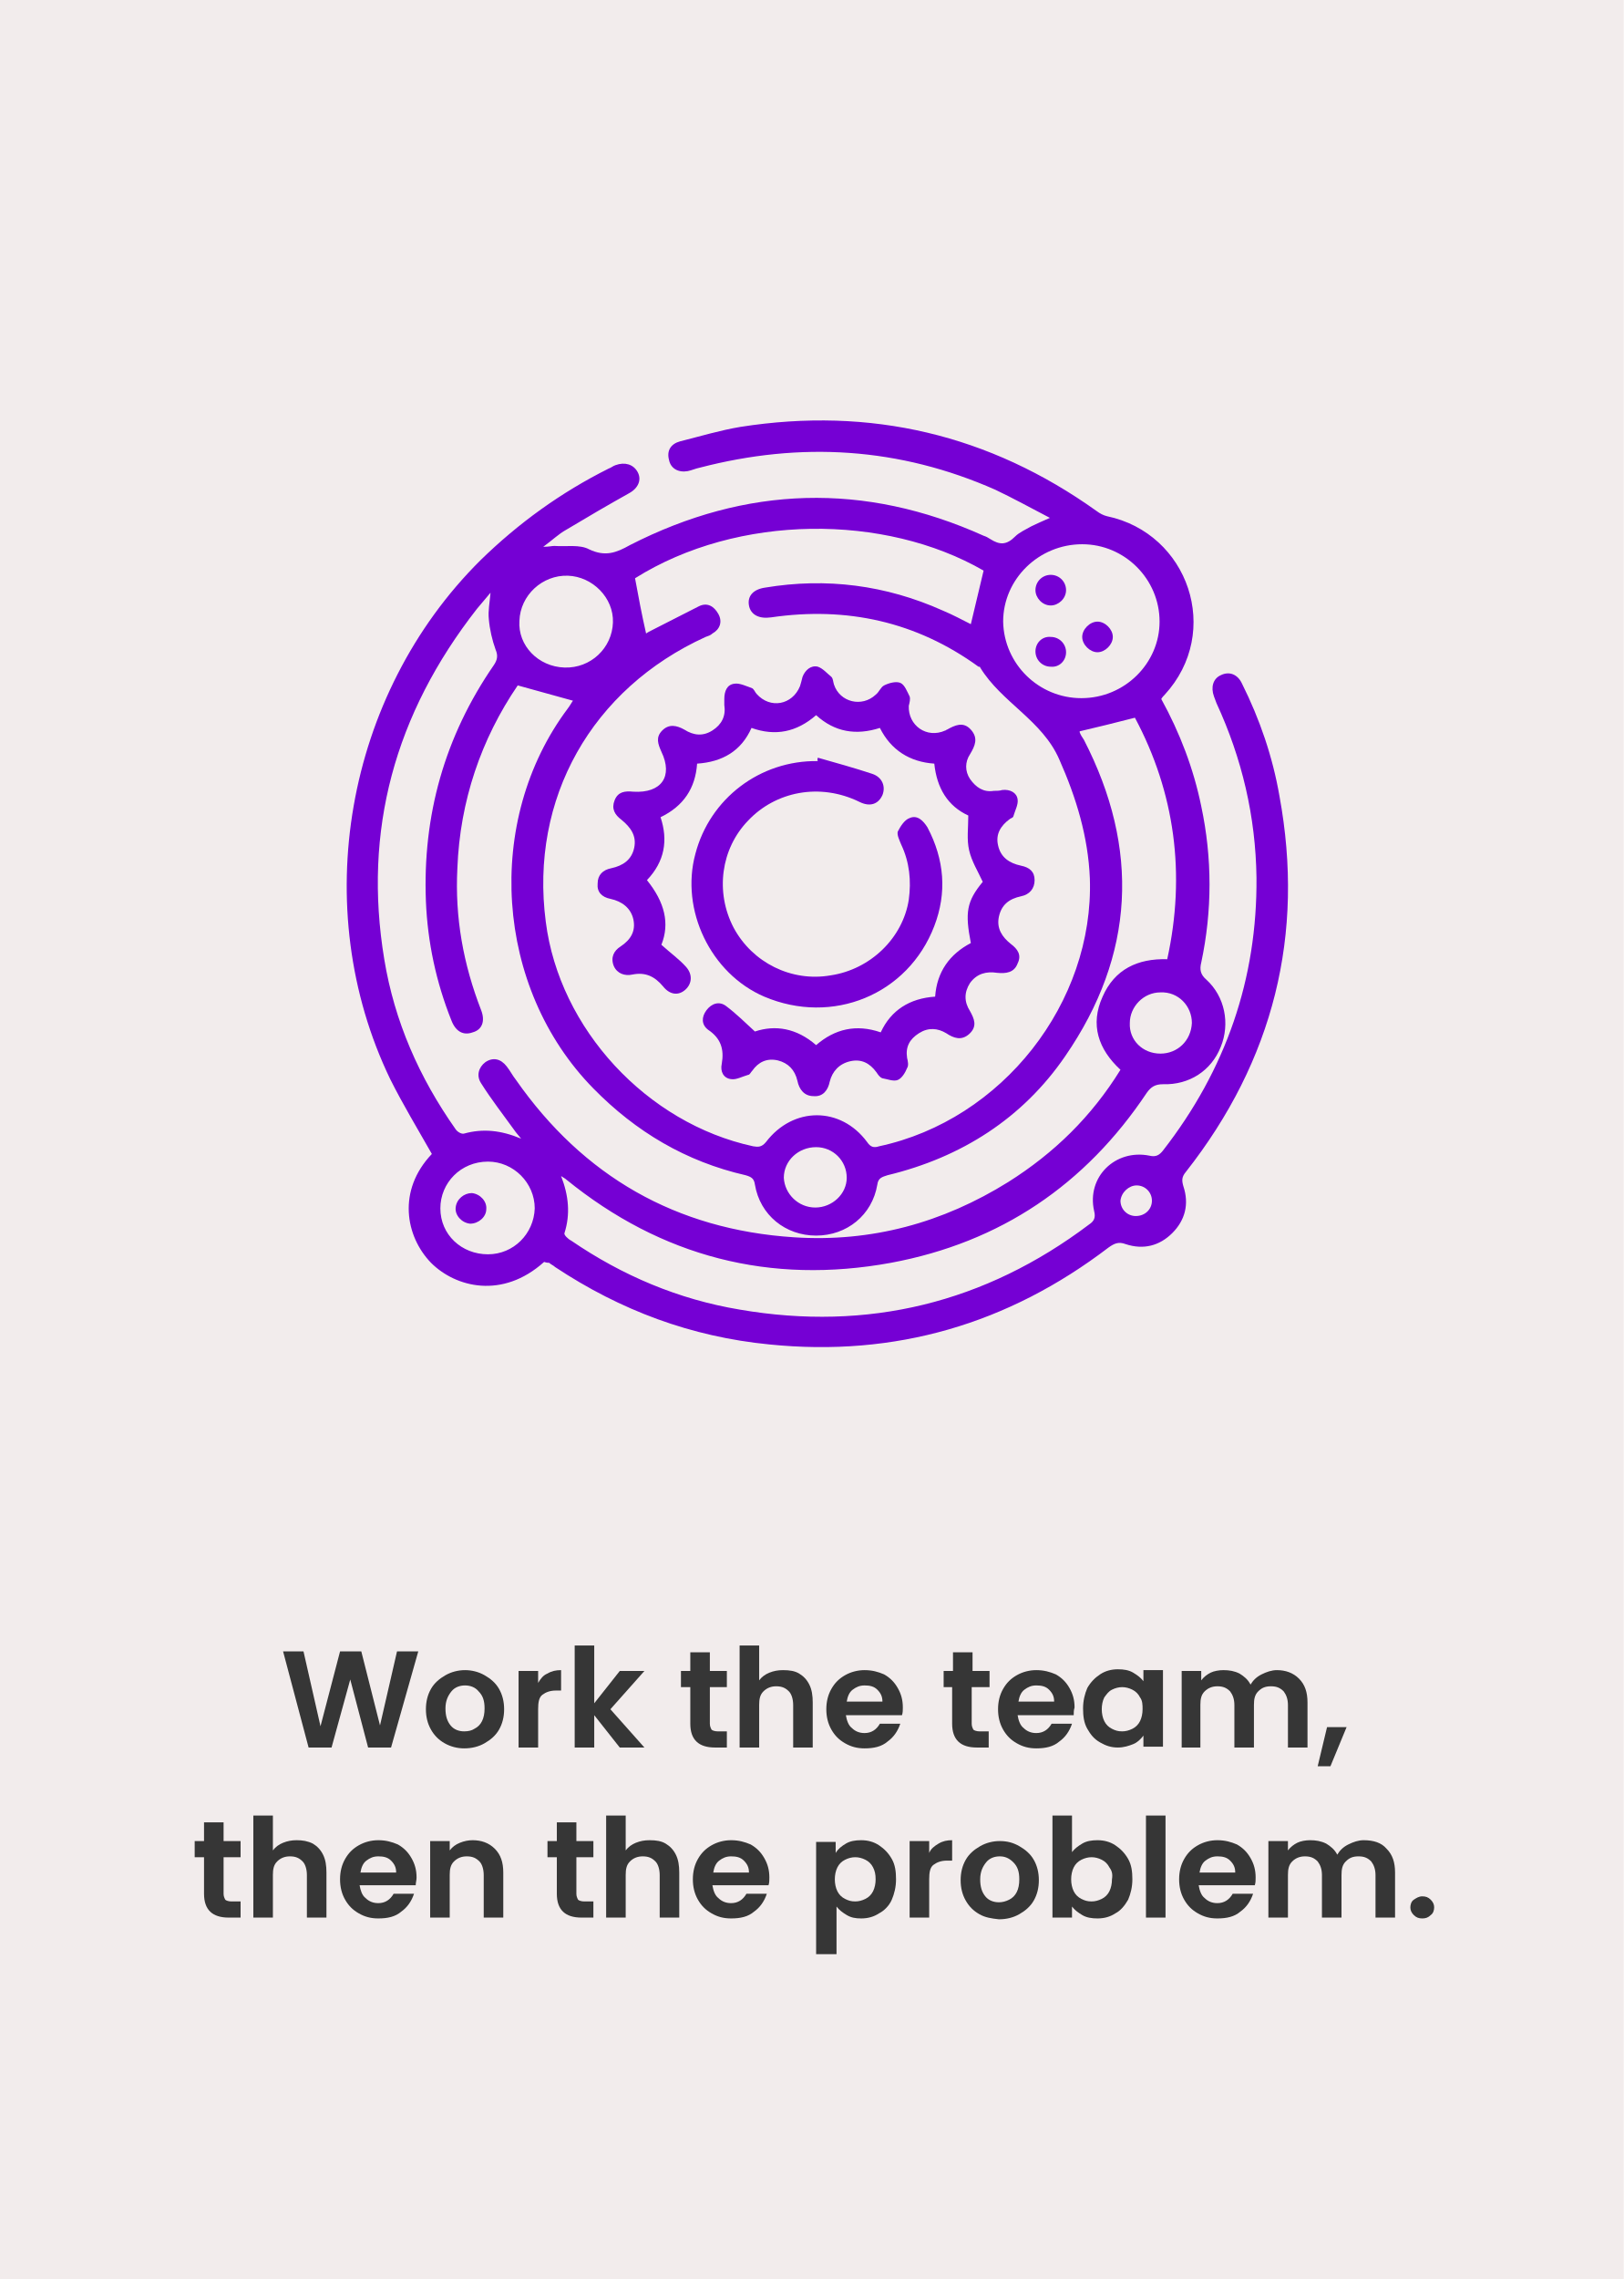
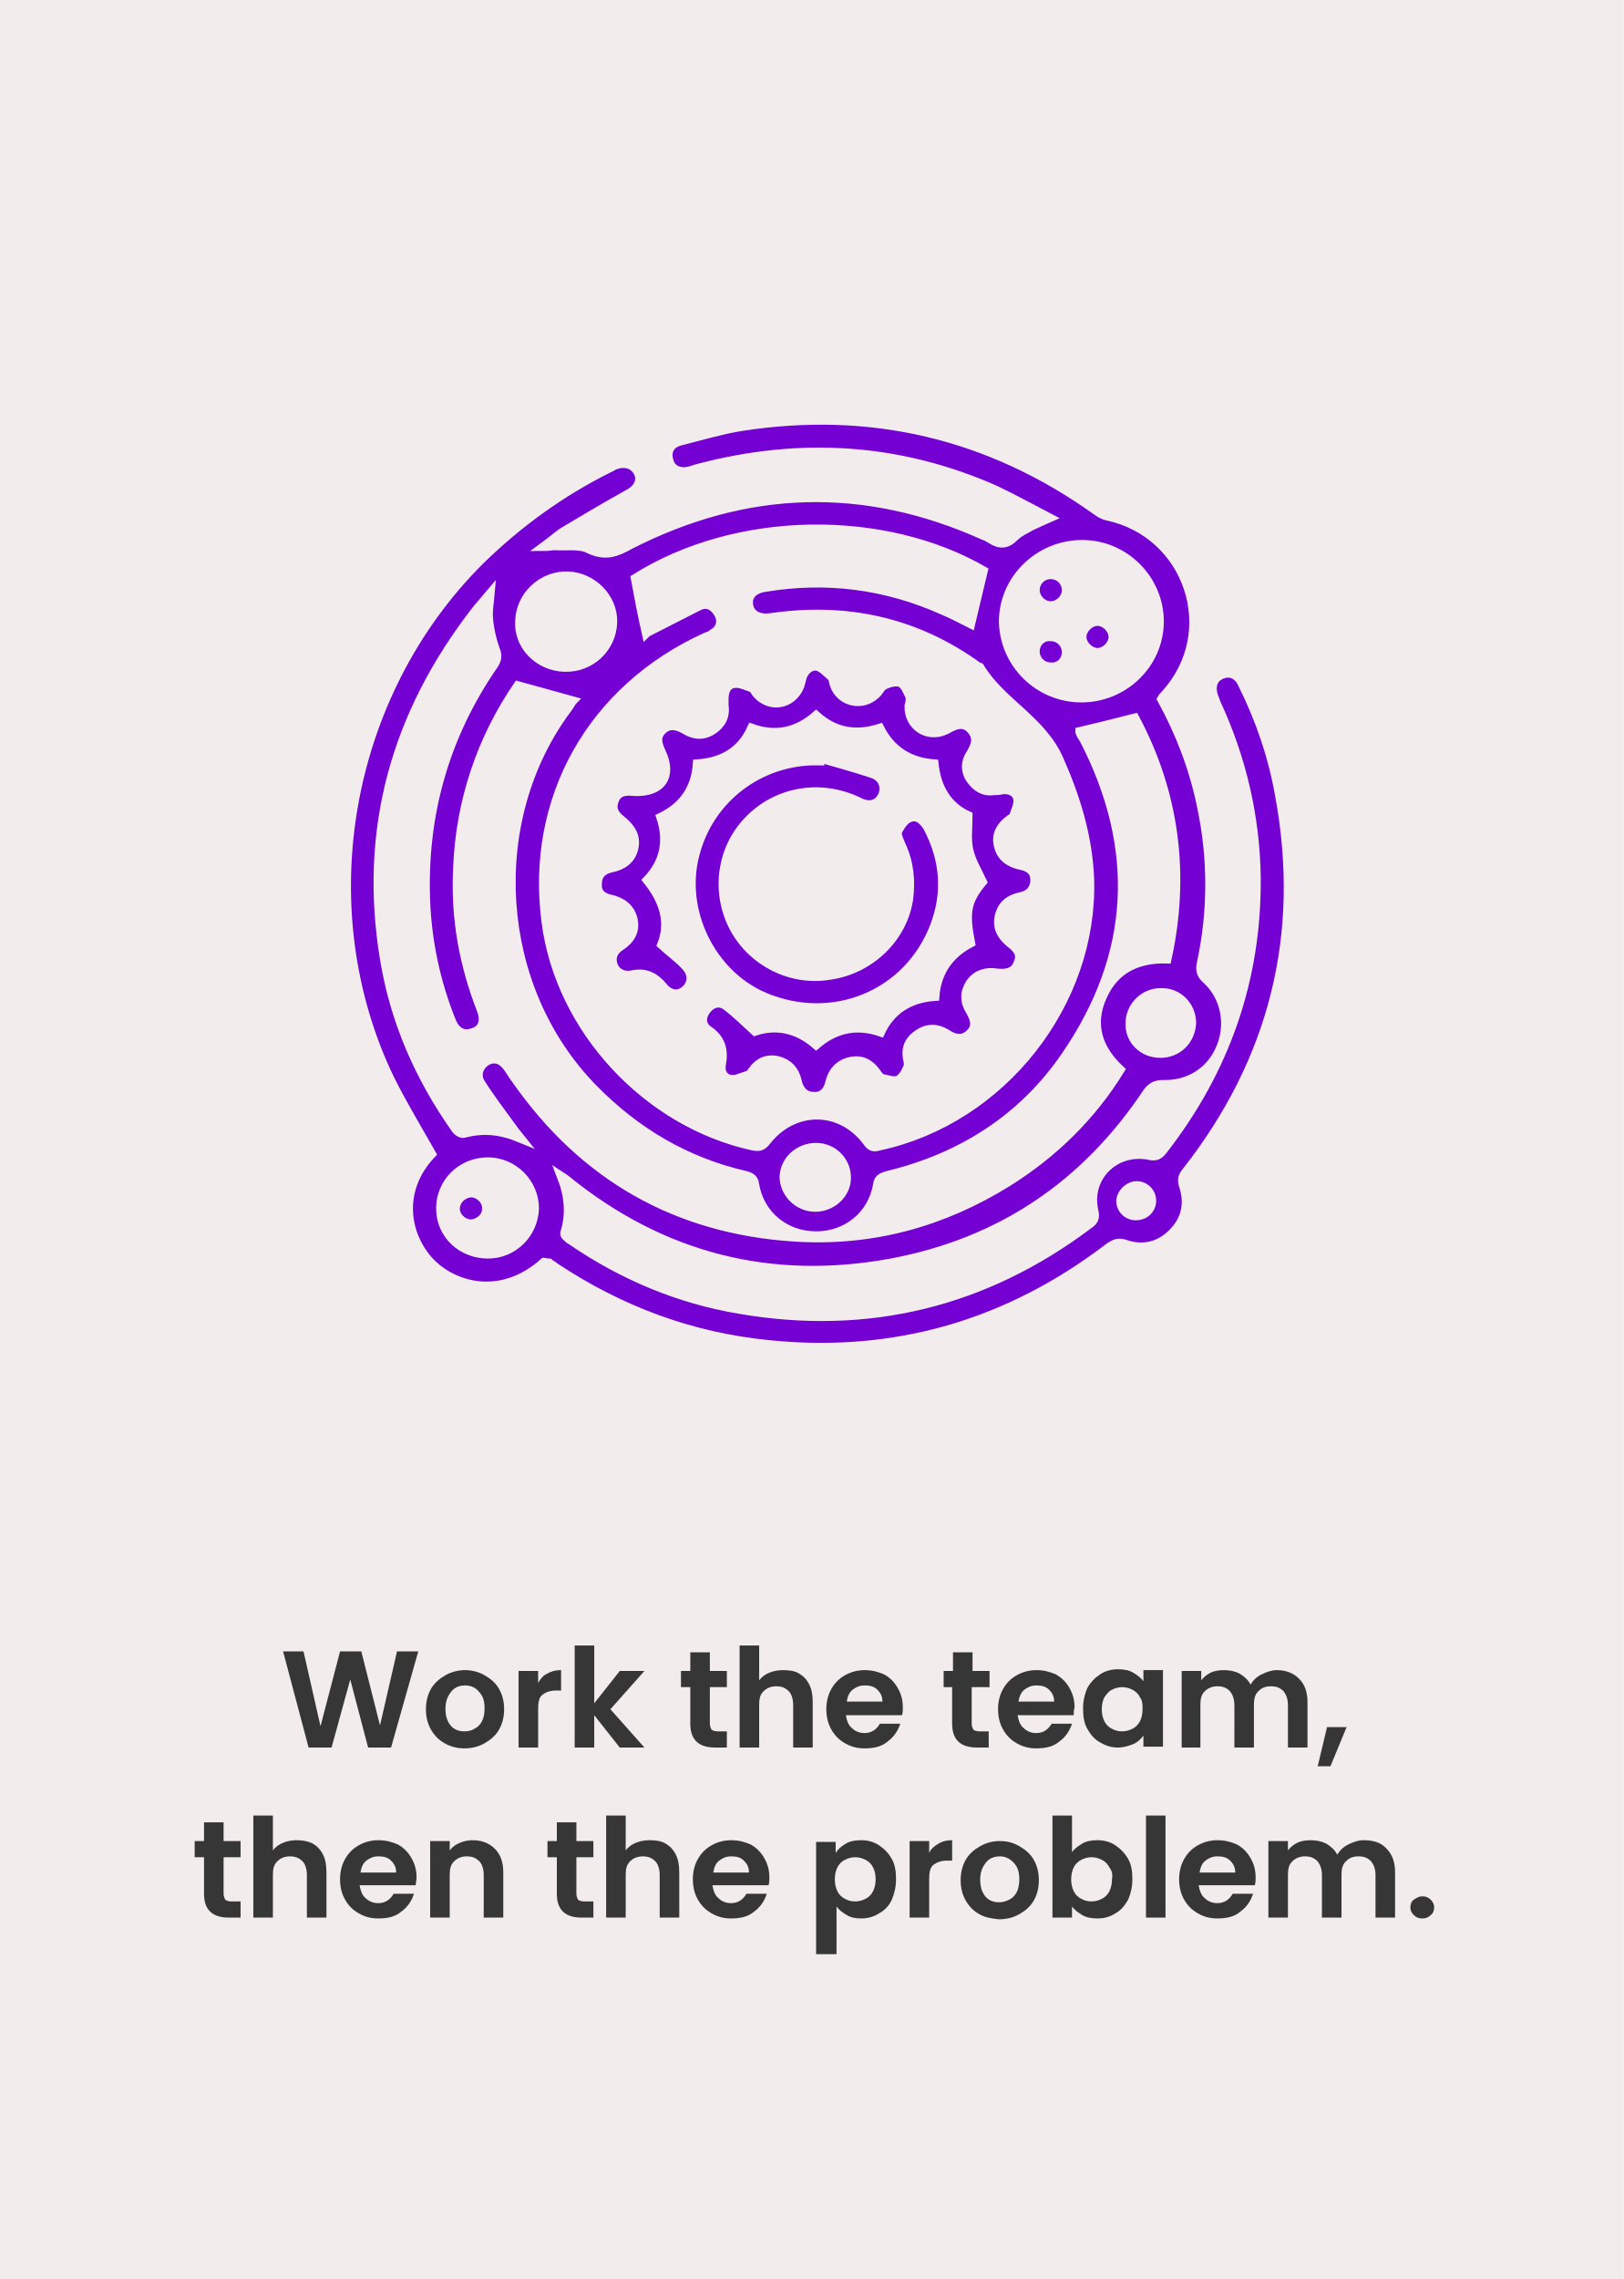
<svg xmlns="http://www.w3.org/2000/svg" version="1.1" baseProfile="tiny" id="Layer_1" x="0px" y="0px" width="191px" height="268px" viewBox="0 0 191 268" overflow="visible" xml:space="preserve">
  <rect fill="#F2ECEC" width="191" height="268" />
  <g>
    <path fill="#363636" d="M49.2,194.2L46,205.5h-2.7l-2.1-8l-2.2,8l-2.7,0l-3-11.3h2.4l2,8.8l2.3-8.8h2.5l2.2,8.7l2-8.7H49.2z" />
    <path fill="#363636" d="M52.3,205c-0.7-0.4-1.2-0.9-1.6-1.6c-0.4-0.7-0.6-1.5-0.6-2.4s0.2-1.7,0.6-2.4c0.4-0.7,1-1.2,1.7-1.6   c0.7-0.4,1.5-0.6,2.3-0.6s1.6,0.2,2.3,0.6c0.7,0.4,1.3,0.9,1.7,1.6c0.4,0.7,0.6,1.5,0.6,2.4s-0.2,1.7-0.6,2.4   c-0.4,0.7-1,1.2-1.7,1.6c-0.7,0.4-1.5,0.6-2.4,0.6C53.8,205.6,53,205.4,52.3,205z M55.8,203.3c0.4-0.2,0.7-0.5,0.9-0.9   c0.2-0.4,0.3-0.9,0.3-1.5c0-0.9-0.2-1.5-0.7-2c-0.4-0.5-1-0.7-1.6-0.7s-1.2,0.2-1.6,0.7c-0.4,0.5-0.7,1.1-0.7,2s0.2,1.5,0.6,2   s1,0.7,1.6,0.7C55.1,203.6,55.5,203.5,55.8,203.3z" />
    <path fill="#363636" d="M64.4,196.8c0.5-0.3,1-0.4,1.6-0.4v2.4h-0.6c-0.7,0-1.2,0.2-1.6,0.5c-0.4,0.3-0.5,0.9-0.5,1.7v4.5H61v-9   h2.3v1.4C63.6,197.4,63.9,197,64.4,196.8z" />
    <path fill="#363636" d="M72.9,205.5l-3-3.8v3.8h-2.3v-12h2.3v6.8l3-3.8h2.9l-4,4.5l4,4.5H72.9z" />
    <path fill="#363636" d="M83.5,198.4v4.3c0,0.3,0.1,0.5,0.2,0.7c0.1,0.1,0.4,0.2,0.7,0.2h1.1v1.9h-1.4c-1.9,0-2.9-0.9-2.9-2.8v-4.3   h-1.1v-1.9h1.1v-2.2h2.3v2.2h2v1.9H83.5z" />
    <path fill="#363636" d="M94,196.8c0.5,0.3,0.9,0.7,1.2,1.3c0.3,0.6,0.4,1.3,0.4,2.1v5.3h-2.3v-5c0-0.7-0.2-1.3-0.5-1.6   c-0.4-0.4-0.8-0.6-1.5-0.6c-0.6,0-1.1,0.2-1.5,0.6c-0.4,0.4-0.5,0.9-0.5,1.6v5h-2.3v-12h2.3v4.1c0.3-0.4,0.7-0.7,1.2-0.9   c0.5-0.2,1-0.3,1.6-0.3C92.9,196.4,93.5,196.5,94,196.8z" />
    <path fill="#363636" d="M106.1,201.7h-6.6c0.1,0.6,0.3,1.2,0.7,1.5c0.4,0.4,0.9,0.6,1.5,0.6c0.8,0,1.4-0.4,1.8-1.1h2.4   c-0.3,0.9-0.8,1.6-1.5,2.1c-0.7,0.6-1.6,0.8-2.7,0.8c-0.9,0-1.6-0.2-2.3-0.6c-0.7-0.4-1.2-0.9-1.6-1.6c-0.4-0.7-0.6-1.5-0.6-2.4   c0-0.9,0.2-1.7,0.6-2.4c0.4-0.7,0.9-1.2,1.6-1.6c0.7-0.4,1.5-0.6,2.3-0.6c0.9,0,1.6,0.2,2.3,0.5c0.7,0.4,1.2,0.9,1.6,1.6   c0.4,0.7,0.6,1.4,0.6,2.3C106.2,201.1,106.2,201.4,106.1,201.7z M103.8,200.1c0-0.6-0.2-1-0.6-1.4s-0.9-0.5-1.5-0.5   c-0.6,0-1,0.2-1.4,0.5c-0.4,0.3-0.6,0.8-0.7,1.4H103.8z" />
    <path fill="#363636" d="M114.3,198.4v4.3c0,0.3,0.1,0.5,0.2,0.7c0.1,0.1,0.4,0.2,0.7,0.2h1.1v1.9h-1.4c-1.9,0-2.9-0.9-2.9-2.8v-4.3   H111v-1.9h1.1v-2.2h2.3v2.2h2v1.9H114.3z" />
    <path fill="#363636" d="M126.3,201.7h-6.6c0.1,0.6,0.3,1.2,0.7,1.5c0.4,0.4,0.9,0.6,1.5,0.6c0.8,0,1.4-0.4,1.8-1.1h2.4   c-0.3,0.9-0.8,1.6-1.5,2.1c-0.7,0.6-1.6,0.8-2.7,0.8c-0.9,0-1.6-0.2-2.3-0.6c-0.7-0.4-1.2-0.9-1.6-1.6c-0.4-0.7-0.6-1.5-0.6-2.4   c0-0.9,0.2-1.7,0.6-2.4c0.4-0.7,0.9-1.2,1.6-1.6c0.7-0.4,1.5-0.6,2.3-0.6c0.9,0,1.6,0.2,2.3,0.5c0.7,0.4,1.2,0.9,1.6,1.6   c0.4,0.7,0.6,1.4,0.6,2.3C126.3,201.1,126.3,201.4,126.3,201.7z M124,200.1c0-0.6-0.2-1-0.6-1.4s-0.9-0.5-1.5-0.5   c-0.6,0-1,0.2-1.4,0.5c-0.4,0.3-0.6,0.8-0.7,1.4H124z" />
    <path fill="#363636" d="M127.9,198.5c0.4-0.7,0.9-1.2,1.5-1.6s1.3-0.6,2.1-0.6c0.7,0,1.3,0.1,1.8,0.4c0.5,0.3,0.9,0.6,1.2,1v-1.3   h2.3v9h-2.3v-1.3c-0.3,0.4-0.7,0.8-1.2,1s-1.1,0.4-1.8,0.4c-0.8,0-1.4-0.2-2.1-0.6s-1.1-0.9-1.5-1.6c-0.4-0.7-0.5-1.5-0.5-2.4   C127.4,200,127.6,199.2,127.9,198.5z M134.1,199.6c-0.2-0.4-0.5-0.7-0.9-0.9s-0.8-0.3-1.2-0.3c-0.4,0-0.8,0.1-1.2,0.3   s-0.6,0.5-0.9,0.9c-0.2,0.4-0.3,0.9-0.3,1.4s0.1,1,0.3,1.4c0.2,0.4,0.5,0.7,0.9,0.9c0.4,0.2,0.7,0.3,1.2,0.3c0.4,0,0.8-0.1,1.2-0.3   c0.4-0.2,0.7-0.5,0.9-0.9c0.2-0.4,0.3-0.9,0.3-1.4S134.4,200,134.1,199.6z" />
    <path fill="#363636" d="M152.8,197.4c0.7,0.7,1,1.6,1,2.8v5.3h-2.3v-5c0-0.7-0.2-1.2-0.5-1.6c-0.4-0.4-0.8-0.6-1.5-0.6   s-1.1,0.2-1.5,0.6c-0.4,0.4-0.5,0.9-0.5,1.6v5h-2.3v-5c0-0.7-0.2-1.2-0.5-1.6c-0.4-0.4-0.8-0.6-1.5-0.6c-0.6,0-1.1,0.2-1.5,0.6   c-0.4,0.4-0.5,0.9-0.5,1.6v5H139v-9h2.3v1.1c0.3-0.4,0.7-0.7,1.1-0.9s1-0.3,1.5-0.3c0.7,0,1.3,0.1,1.9,0.4c0.5,0.3,1,0.7,1.3,1.3   c0.3-0.5,0.7-0.9,1.3-1.2c0.6-0.3,1.2-0.5,1.8-0.5C151.2,196.4,152.1,196.7,152.8,197.4z" />
    <path fill="#363636" d="M158.4,203.1l-1.9,4.6h-1.5l1.1-4.6H158.4z" />
    <path fill="#363636" d="M26.3,218.4v4.3c0,0.3,0.1,0.5,0.2,0.7c0.1,0.1,0.4,0.2,0.7,0.2h1.1v1.9h-1.4c-1.9,0-2.9-0.9-2.9-2.8v-4.3   h-1.1v-1.9H24v-2.2h2.3v2.2h2v1.9H26.3z" />
    <path fill="#363636" d="M36.8,216.8c0.5,0.3,0.9,0.7,1.2,1.3c0.3,0.6,0.4,1.3,0.4,2.1v5.3h-2.3v-5c0-0.7-0.2-1.3-0.5-1.6   c-0.4-0.4-0.8-0.6-1.5-0.6c-0.6,0-1.1,0.2-1.5,0.6c-0.4,0.4-0.5,0.9-0.5,1.6v5h-2.3v-12h2.3v4.1c0.3-0.4,0.7-0.7,1.2-0.9   c0.5-0.2,1-0.3,1.6-0.3C35.6,216.4,36.2,216.5,36.8,216.8z" />
    <path fill="#363636" d="M48.9,221.7h-6.6c0.1,0.6,0.3,1.2,0.7,1.5c0.4,0.4,0.9,0.6,1.5,0.6c0.8,0,1.4-0.4,1.8-1.1h2.4   c-0.3,0.9-0.8,1.6-1.5,2.1c-0.7,0.6-1.6,0.8-2.7,0.8c-0.9,0-1.6-0.2-2.3-0.6c-0.7-0.4-1.2-0.9-1.6-1.6S40,221.9,40,221   c0-0.9,0.2-1.7,0.6-2.4c0.4-0.7,0.9-1.2,1.6-1.6s1.5-0.6,2.3-0.6c0.9,0,1.6,0.2,2.3,0.5c0.7,0.4,1.2,0.9,1.6,1.6s0.6,1.4,0.6,2.3   C49,221.1,48.9,221.4,48.9,221.7z M46.6,220.2c0-0.6-0.2-1-0.6-1.4c-0.4-0.4-0.9-0.5-1.5-0.5c-0.6,0-1,0.2-1.4,0.5   c-0.4,0.3-0.6,0.8-0.7,1.4H46.6z" />
    <path fill="#363636" d="M58.2,217.4c0.7,0.7,1,1.6,1,2.8v5.3h-2.3v-5c0-0.7-0.2-1.3-0.5-1.6c-0.4-0.4-0.8-0.6-1.5-0.6   c-0.6,0-1.1,0.2-1.5,0.6c-0.4,0.4-0.5,0.9-0.5,1.6v5h-2.3v-9h2.3v1.1c0.3-0.4,0.7-0.7,1.2-0.9c0.5-0.2,1-0.3,1.5-0.3   C56.6,216.4,57.5,216.7,58.2,217.4z" />
    <path fill="#363636" d="M67.8,218.4v4.3c0,0.3,0.1,0.5,0.2,0.7c0.1,0.1,0.4,0.2,0.7,0.2h1.1v1.9h-1.4c-1.9,0-2.9-0.9-2.9-2.8v-4.3   h-1.1v-1.9h1.1v-2.2h2.3v2.2h2v1.9H67.8z" />
    <path fill="#363636" d="M78.3,216.8c0.5,0.3,0.9,0.7,1.2,1.3c0.3,0.6,0.4,1.3,0.4,2.1v5.3h-2.3v-5c0-0.7-0.2-1.3-0.5-1.6   c-0.4-0.4-0.8-0.6-1.5-0.6c-0.6,0-1.1,0.2-1.5,0.6c-0.4,0.4-0.5,0.9-0.5,1.6v5h-2.3v-12h2.3v4.1c0.3-0.4,0.7-0.7,1.2-0.9   c0.5-0.2,1-0.3,1.6-0.3C77.2,216.4,77.8,216.5,78.3,216.8z" />
    <path fill="#363636" d="M90.4,221.7h-6.6c0.1,0.6,0.3,1.2,0.7,1.5c0.4,0.4,0.9,0.6,1.5,0.6c0.8,0,1.4-0.4,1.8-1.1h2.4   c-0.3,0.9-0.8,1.6-1.5,2.1c-0.7,0.6-1.6,0.8-2.7,0.8c-0.9,0-1.6-0.2-2.3-0.6c-0.7-0.4-1.2-0.9-1.6-1.6s-0.6-1.5-0.6-2.4   c0-0.9,0.2-1.7,0.6-2.4c0.4-0.7,0.9-1.2,1.6-1.6s1.5-0.6,2.3-0.6c0.9,0,1.6,0.2,2.3,0.5c0.7,0.4,1.2,0.9,1.6,1.6s0.6,1.4,0.6,2.3   C90.5,221.1,90.5,221.4,90.4,221.7z M88.1,220.2c0-0.6-0.2-1-0.6-1.4c-0.4-0.4-0.9-0.5-1.5-0.5c-0.6,0-1,0.2-1.4,0.5   c-0.4,0.3-0.6,0.8-0.7,1.4H88.1z" />
    <path fill="#363636" d="M99.5,216.8c0.5-0.3,1.1-0.4,1.8-0.4c0.8,0,1.5,0.2,2.1,0.6c0.6,0.4,1.1,0.9,1.5,1.6s0.5,1.5,0.5,2.4   s-0.2,1.7-0.5,2.4s-0.9,1.3-1.5,1.6c-0.6,0.4-1.3,0.6-2.1,0.6c-0.7,0-1.2-0.1-1.7-0.4c-0.5-0.3-0.9-0.6-1.2-1v5.6H96v-13.2h2.3v1.3   C98.6,217.4,99,217.1,99.5,216.8z M102.7,219.6c-0.2-0.4-0.5-0.7-0.9-0.9s-0.8-0.3-1.2-0.3c-0.4,0-0.8,0.1-1.2,0.3   s-0.7,0.5-0.9,0.9c-0.2,0.4-0.3,0.9-0.3,1.4s0.1,1,0.3,1.4c0.2,0.4,0.5,0.7,0.9,0.9c0.4,0.2,0.7,0.3,1.2,0.3c0.4,0,0.8-0.1,1.2-0.3   s0.7-0.5,0.9-0.9s0.3-0.9,0.3-1.4C103,220.4,102.9,220,102.7,219.6z" />
    <path fill="#363636" d="M110.4,216.8c0.5-0.3,1-0.4,1.6-0.4v2.4h-0.6c-0.7,0-1.2,0.2-1.6,0.5c-0.4,0.3-0.5,0.9-0.5,1.7v4.5H107v-9   h2.3v1.4C109.5,217.4,109.9,217.1,110.4,216.8z" />
    <path fill="#363636" d="M115.2,225.1c-0.7-0.4-1.2-0.9-1.6-1.6c-0.4-0.7-0.6-1.5-0.6-2.4s0.2-1.7,0.6-2.4c0.4-0.7,1-1.2,1.7-1.6   c0.7-0.4,1.5-0.6,2.3-0.6c0.9,0,1.6,0.2,2.3,0.6c0.7,0.4,1.3,0.9,1.7,1.6c0.4,0.7,0.6,1.5,0.6,2.4s-0.2,1.7-0.6,2.4   c-0.4,0.7-1,1.2-1.7,1.6c-0.7,0.4-1.5,0.6-2.4,0.6C116.6,225.6,115.9,225.5,115.2,225.1z M118.7,223.4c0.4-0.2,0.7-0.5,0.9-0.9   c0.2-0.4,0.3-0.9,0.3-1.5c0-0.9-0.2-1.5-0.7-2s-1-0.7-1.6-0.7c-0.6,0-1.2,0.2-1.6,0.7c-0.4,0.5-0.7,1.1-0.7,2s0.2,1.5,0.6,2   s1,0.7,1.6,0.7C117.9,223.7,118.3,223.6,118.7,223.4z" />
    <path fill="#363636" d="M127.3,216.8c0.5-0.3,1.1-0.4,1.8-0.4c0.8,0,1.5,0.2,2.1,0.6c0.6,0.4,1.1,0.9,1.5,1.6   c0.4,0.7,0.5,1.5,0.5,2.4s-0.2,1.7-0.5,2.4c-0.4,0.7-0.9,1.3-1.5,1.6c-0.6,0.4-1.3,0.6-2.1,0.6c-0.7,0-1.3-0.1-1.8-0.4   s-0.9-0.6-1.2-1v1.3h-2.3v-12h2.3v4.3C126.4,217.4,126.8,217.1,127.3,216.8z M130.5,219.6c-0.2-0.4-0.5-0.7-0.9-0.9   s-0.8-0.3-1.2-0.3c-0.4,0-0.8,0.1-1.2,0.3c-0.4,0.2-0.7,0.5-0.9,0.9c-0.2,0.4-0.3,0.9-0.3,1.4s0.1,1,0.3,1.4   c0.2,0.4,0.5,0.7,0.9,0.9c0.4,0.2,0.7,0.3,1.2,0.3c0.4,0,0.8-0.1,1.2-0.3s0.7-0.5,0.9-0.9c0.2-0.4,0.3-0.9,0.3-1.4   C130.9,220.4,130.8,220,130.5,219.6z" />
    <path fill="#363636" d="M137.1,213.5v12h-2.3v-12H137.1z" />
    <path fill="#363636" d="M147.6,221.7h-6.6c0.1,0.6,0.3,1.2,0.7,1.5c0.4,0.4,0.9,0.6,1.5,0.6c0.8,0,1.4-0.4,1.8-1.1h2.4   c-0.3,0.9-0.8,1.6-1.5,2.1c-0.7,0.6-1.6,0.8-2.7,0.8c-0.9,0-1.6-0.2-2.3-0.6c-0.7-0.4-1.2-0.9-1.6-1.6c-0.4-0.7-0.6-1.5-0.6-2.4   c0-0.9,0.2-1.7,0.6-2.4c0.4-0.7,0.9-1.2,1.6-1.6c0.7-0.4,1.5-0.6,2.3-0.6c0.9,0,1.6,0.2,2.3,0.5c0.7,0.4,1.2,0.9,1.6,1.6   c0.4,0.7,0.6,1.4,0.6,2.3C147.7,221.1,147.7,221.4,147.6,221.7z M145.3,220.2c0-0.6-0.2-1-0.6-1.4s-0.9-0.5-1.5-0.5   c-0.6,0-1,0.2-1.4,0.5c-0.4,0.3-0.6,0.8-0.7,1.4H145.3z" />
    <path fill="#363636" d="M163.1,217.4c0.7,0.7,1,1.6,1,2.8v5.3h-2.3v-5c0-0.7-0.2-1.2-0.5-1.6c-0.4-0.4-0.8-0.6-1.5-0.6   s-1.1,0.2-1.5,0.6c-0.4,0.4-0.5,0.9-0.5,1.6v5h-2.3v-5c0-0.7-0.2-1.2-0.5-1.6c-0.4-0.4-0.8-0.6-1.5-0.6c-0.6,0-1.1,0.2-1.5,0.6   c-0.4,0.4-0.5,0.9-0.5,1.6v5h-2.3v-9h2.3v1.1c0.3-0.4,0.7-0.7,1.1-0.9s1-0.3,1.5-0.3c0.7,0,1.3,0.1,1.9,0.4c0.5,0.3,1,0.7,1.3,1.3   c0.3-0.5,0.7-0.9,1.3-1.2c0.6-0.3,1.2-0.5,1.8-0.5C161.6,216.4,162.5,216.7,163.1,217.4z" />
    <path fill="#363636" d="M166.3,225.2c-0.3-0.3-0.4-0.6-0.4-0.9s0.1-0.7,0.4-0.9s0.6-0.4,1-0.4c0.4,0,0.7,0.1,1,0.4   c0.3,0.3,0.4,0.6,0.4,0.9s-0.1,0.7-0.4,0.9c-0.3,0.3-0.6,0.4-1,0.4C166.9,225.6,166.6,225.5,166.3,225.2z" />
  </g>
  <g id="CG4EO4_00000127741522499956789060000013624677765174074267_">
    <g>
-       <path fill="#7500D4" d="M64,148.4c-4.9,4.4-10.4,3-13.3,0.1c-3-3.1-4-8.5,0.1-12.8c-1.7-3-3.4-5.8-4.9-8.8    c-9.7-20.1-5.3-45.2,10.6-61c4.5-4.4,9.5-8,15.1-10.8c0.3-0.1,0.5-0.3,0.8-0.4c1.1-0.4,2.1-0.1,2.6,0.8c0.5,0.9,0.1,1.9-1,2.5    c-2.5,1.4-4.9,2.8-7.4,4.3c-0.9,0.5-1.6,1.2-2.7,2c0.7,0,1-0.1,1.3-0.1c1.4,0.1,3-0.2,4.1,0.4c1.9,0.9,3.2,0.4,4.8-0.5    c13.7-7,27.6-7.4,41.6-1.1c0.3,0.1,0.5,0.2,0.8,0.4c1.1,0.7,1.9,0.7,2.9-0.3c0.5-0.5,1.2-0.8,1.9-1.2c0.6-0.3,1.3-0.6,2.2-1    c-2.3-1.2-4.3-2.3-6.4-3.3c-11.3-5-22.9-5.7-34.8-2.6c-0.5,0.1-0.9,0.3-1.4,0.4c-1.1,0.2-2-0.3-2.2-1.3c-0.3-1.1,0.2-1.9,1.3-2.2    c2.4-0.6,4.7-1.3,7.1-1.7c15.3-2.4,29.3,0.9,41.9,9.9c0.4,0.3,0.8,0.5,1.2,0.6c9.6,2,13.6,13.6,6.8,21c-0.1,0.1-0.3,0.3-0.4,0.5    c2.2,4,3.8,8.2,4.7,12.6c1.3,6.1,1.3,12.3,0,18.4c-0.2,0.8-0.1,1.4,0.6,2c2.2,2,2.8,5.2,1.7,7.9c-1.1,2.8-3.7,4.5-6.8,4.4    c-0.9,0-1.4,0.3-1.9,1c-7.2,10.8-17.2,17.6-30.1,20c-14.2,2.6-27-0.7-38.2-9.8c-0.1-0.1-0.3-0.2-0.6-0.4c0.9,2.3,1.1,4.5,0.4,6.7    c-0.1,0.2,0.4,0.7,0.8,0.9c6,4.1,12.6,6.9,19.8,8.1c15.1,2.6,28.9-0.8,41.1-10c0.6-0.4,0.8-0.8,0.6-1.6c-0.9-4,2.5-7.3,6.5-6.5    c0.8,0.2,1.2-0.1,1.6-0.6c7.4-9.5,11.1-20.2,11-32.1c-0.1-7.2-1.7-14-4.7-20.5c-0.1-0.3-0.2-0.5-0.3-0.8c-0.4-1.1-0.1-2.1,0.8-2.5    c1-0.5,2-0.1,2.5,1c2.1,4.2,3.6,8.6,4.4,13.2c3,16.3-0.7,31.1-11,44.2c-0.5,0.6-0.5,1-0.3,1.7c0.7,2.1,0.2,4-1.3,5.5    c-1.5,1.5-3.4,2-5.5,1.3c-0.8-0.3-1.3-0.1-2,0.4c-11.8,9-25.1,12.9-39.9,11.4c-9.2-0.9-17.5-4-25.2-9.1c-0.2-0.2-0.5-0.3-0.7-0.5    C64.2,148.5,64.1,148.4,64,148.4z M76,74.5c0.1-0.1,0.5-0.3,0.9-0.5c1.8-0.9,3.5-1.8,5.3-2.7c1-0.5,1.8,0,2.3,0.9    c0.5,0.9,0.2,1.8-0.7,2.3c-0.2,0.2-0.5,0.3-0.8,0.4c-13.4,6.1-20.7,19-18.8,33.5c1.6,12.6,11.9,23.7,24.4,26.4    c0.6,0.1,1,0.1,1.5-0.5c3.2-4.2,8.8-4.2,11.9,0c0.4,0.6,0.8,0.7,1.4,0.5c14.5-3.1,25.3-16.9,24.8-31.5c-0.2-4.9-1.6-9.5-3.6-14    c-2-4.6-6.8-6.7-9.3-10.8c0-0.1-0.1-0.1-0.2-0.1c-7.3-5.3-15.5-7.1-24.4-5.8c-1.4,0.2-2.4-0.3-2.6-1.4c-0.2-1.1,0.5-1.9,1.9-2.1    c7.2-1.2,14.2-0.3,20.9,2.7c1.2,0.5,2.3,1.1,3.3,1.6c0.5-2.1,1-4.2,1.5-6.3c-11.6-6.7-28.9-6.7-41,0.9    C75.1,70.2,75.5,72.3,76,74.5z M127,86c0,0,0,0,0,0.1c0.1,0.3,0.3,0.6,0.5,0.9c6.6,12.8,6,25.3-2.2,37.2c-5,7.3-12.2,11.9-20.9,14    c-0.6,0.2-1.1,0.3-1.2,1.1c-0.6,3.6-3.6,6-7.2,6c-3.6,0-6.6-2.4-7.2-6c-0.1-0.7-0.4-0.9-1.1-1.1c-7-1.6-12.9-5.1-17.9-10.2    c-11.6-11.8-12.9-31.5-3-44.7c0.3-0.4,0.5-0.8,0.6-0.9c-2.2-0.6-4.3-1.2-6.5-1.8c-4.3,6.3-6.8,13.6-7.1,21.5    c-0.3,5.8,0.7,11.3,2.8,16.7c0.5,1.3,0.1,2.3-1,2.6c-1.1,0.4-2-0.1-2.5-1.4c-1.8-4.5-2.8-9.2-3-14c-0.4-10.1,2.2-19.4,8-27.8    c0.4-0.6,0.5-1.1,0.2-1.8c-0.4-1.1-0.7-2.4-0.8-3.6c-0.1-1,0.1-1.9,0.2-3.1c-0.6,0.7-1.1,1.3-1.6,1.9    C46.4,84,42.7,97.7,45.2,112.8c1.2,7.3,4.1,13.9,8.4,20c0.2,0.3,0.7,0.6,1,0.5c2.2-0.6,4.3-0.4,6.7,0.6c-0.4-0.5-0.6-0.7-0.8-1    c-1.3-1.8-2.7-3.6-3.9-5.5c-0.6-0.9-0.3-1.9,0.5-2.5c0.9-0.6,1.8-0.4,2.5,0.5c0.4,0.5,0.7,1.1,1.1,1.6    c7.9,11.3,18.8,17.6,32.7,18.5c9.1,0.6,17.5-1.7,25.2-6.5c5.4-3.4,9.8-7.7,13.2-13.2c-2.6-2.4-3.6-5.3-2.1-8.6    c1.4-3.2,4.1-4.5,7.6-4.4c2.2-10,0.9-19.6-3.8-28.4C131.2,85,129.1,85.5,127,86z M127.2,82.1c5.1,0,9.2-4.1,9.2-9    c0-5-4.1-9.1-9.1-9.1c-5.1,0-9.3,4.1-9.3,9.1C118.1,78.1,122.2,82.1,127.2,82.1z M66.4,78.5c3.1,0.1,5.6-2.3,5.7-5.3    c0.1-2.9-2.4-5.4-5.3-5.5c-3-0.1-5.6,2.3-5.7,5.3C60.9,75.9,63.3,78.4,66.4,78.5z M51.8,142.1c0,3.1,2.5,5.4,5.6,5.4    c3,0,5.4-2.4,5.5-5.4c0-3-2.5-5.5-5.5-5.5C54.2,136.6,51.8,139.1,51.8,142.1z M95.9,142c2,0,3.7-1.6,3.7-3.5c0-2-1.6-3.6-3.6-3.6    c-2.1,0-3.8,1.6-3.8,3.6C92.3,140.4,93.9,142,95.9,142z M136.5,123.9c2,0,3.6-1.5,3.7-3.6c0-2-1.6-3.7-3.7-3.6    c-2,0-3.6,1.7-3.6,3.6C132.8,122.3,134.4,123.9,136.5,123.9z M135.5,141.2c0-1-0.8-1.8-1.8-1.8c-0.9,0-1.8,0.8-1.9,1.8    c0,1,0.8,1.8,1.8,1.8C134.7,143,135.5,142.2,135.5,141.2z" />
-       <path fill="#7500D4" d="M77.8,111.1c1.1,1,2.1,1.7,2.9,2.6c0.8,0.9,0.7,2-0.1,2.7c-0.8,0.7-1.8,0.6-2.6-0.4    c-1-1.2-2.1-1.7-3.6-1.4c-0.9,0.2-1.8-0.1-2.2-1c-0.4-1,0-1.8,0.8-2.3c1.2-0.8,1.8-1.8,1.5-3.2c-0.3-1.3-1.3-2.1-2.7-2.4    c-1-0.2-1.6-0.8-1.5-1.8c0-1,0.6-1.6,1.6-1.8c1.4-0.3,2.4-1,2.7-2.4c0.3-1.4-0.4-2.4-1.5-3.3c-0.8-0.6-1.2-1.3-0.8-2.3    c0.4-1,1.2-1.1,2.2-1c3.3,0.2,4.7-1.8,3.3-4.7c-0.4-0.9-0.7-1.7,0.1-2.5c0.8-0.8,1.7-0.6,2.6-0.1c1.1,0.7,2.2,0.8,3.3,0.1    c1.1-0.7,1.6-1.7,1.4-3c0-0.2,0-0.5,0-0.7c0-0.9,0.3-1.7,1.2-1.8c0.6-0.1,1.4,0.3,2,0.5c0.3,0.1,0.4,0.5,0.6,0.7    c1.6,1.8,4.2,1.3,5.1-0.9c0.1-0.3,0.2-0.7,0.3-1.1c0.3-0.8,1-1.4,1.8-1.2c0.6,0.2,1.1,0.8,1.6,1.2c0.2,0.2,0.2,0.6,0.3,0.9    c0.7,2.1,3.3,2.7,4.9,1.2c0.4-0.3,0.6-0.9,1-1.1c0.6-0.3,1.4-0.5,1.9-0.3c0.5,0.2,0.8,1,1.1,1.6c0.1,0.3,0,0.7-0.1,1.1    c-0.1,2.3,2.1,3.9,4.3,2.9c0.1,0,0.1-0.1,0.2-0.1c0.9-0.5,1.9-1,2.8,0c0.9,1,0.5,1.9-0.1,2.9c-0.6,0.9-0.6,2,0,2.9    c0.7,1,1.6,1.6,2.8,1.4c0.3,0,0.7,0,1-0.1c0.9-0.1,1.7,0.3,1.8,1.1c0.1,0.6-0.3,1.3-0.5,2c0,0.1-0.2,0.2-0.4,0.3    c-1.1,0.8-1.7,1.8-1.4,3.1c0.3,1.4,1.3,2.1,2.7,2.4c1,0.2,1.6,0.7,1.6,1.7c0,1-0.6,1.7-1.6,1.9c-1.4,0.3-2.3,1-2.6,2.4    c-0.3,1.4,0.4,2.4,1.4,3.2c0.8,0.6,1.3,1.3,0.8,2.3c-0.4,1.1-1.4,1.2-2.4,1.1c-1.3-0.2-2.4,0.1-3.2,1.2c-0.7,1.1-0.7,2.2,0,3.3    c0.5,0.9,0.9,1.8-0.1,2.7c-0.9,0.8-1.8,0.5-2.7-0.1c-1-0.6-2.1-0.7-3.2,0c-1.1,0.7-1.6,1.6-1.4,2.9c0.1,0.4,0.2,0.9,0,1.2    c-0.2,0.5-0.6,1.2-1.1,1.4c-0.5,0.2-1.2-0.1-1.8-0.2c-0.3-0.1-0.5-0.4-0.7-0.7c-0.8-1.1-1.8-1.6-3.1-1.3c-1.3,0.3-2.1,1.2-2.4,2.4    c-0.2,1-0.8,1.8-1.9,1.7c-1.1,0-1.7-0.8-1.9-1.8c-0.3-1.3-1.1-2.1-2.3-2.4c-1.3-0.3-2.3,0.2-3,1.2c-0.2,0.2-0.3,0.5-0.5,0.5    c-0.7,0.2-1.4,0.6-2,0.5c-0.9-0.1-1.3-0.9-1.1-1.8c0.3-1.7-0.1-3-1.6-4c-0.8-0.6-0.8-1.5-0.2-2.3c0.6-0.8,1.5-1.1,2.3-0.5    c1.2,0.9,2.2,1.9,3.4,3c2.4-0.8,4.9-0.4,7.2,1.6c2.2-1.9,4.7-2.5,7.6-1.5c1.2-2.6,3.4-4,6.4-4.2c0.2-2.9,1.7-5,4.2-6.3    c-0.7-3.6-0.5-4.9,1.4-7.2c-0.6-1.3-1.3-2.4-1.6-3.7c-0.3-1.3-0.1-2.6-0.1-4.1c-2.4-1.1-3.7-3.2-4-6.1c-2.9-0.2-5.1-1.6-6.4-4.2    c-2.8,0.9-5.3,0.5-7.5-1.5c-2.3,2-4.8,2.5-7.6,1.5c-1.2,2.7-3.4,4-6.4,4.2c-0.2,2.9-1.6,5-4.3,6.3c0.9,2.7,0.5,5.2-1.6,7.4    C78.2,106.1,78.8,108.6,77.8,111.1z" />
-       <path fill="#7500D4" d="M96.2,89.1c2.1,0.6,4.3,1.2,6.4,1.9c1.2,0.4,1.6,1.5,1.2,2.5c-0.5,1.1-1.5,1.4-2.7,0.8    c-4.7-2.3-9.9-1.2-13.1,2.2c-3.2,3.3-3.9,8.4-1.7,12.6c2.2,4.1,6.8,6.4,11.4,5.6c4.7-0.7,8.5-4.4,9.2-8.9c0.3-2.2,0.1-4.4-0.9-6.5    c-0.2-0.5-0.5-1.1-0.4-1.5c0.3-0.6,0.8-1.4,1.4-1.6c0.9-0.4,1.6,0.3,2.1,1.1c2,3.8,2.3,7.7,0.8,11.6c-3.1,8.1-12,11.7-20,8.3    c-6.3-2.7-9.9-10.2-8.1-16.8c1.7-6.5,7.6-11,14.4-10.9C96.1,89.3,96.2,89.2,96.2,89.1z" />
-       <path fill="#7500D4" d="M123.6,67.6c1,0,1.8,0.8,1.8,1.8c0,1-0.9,1.8-1.8,1.8c-1,0-1.8-0.9-1.8-1.8    C121.8,68.4,122.6,67.6,123.6,67.6z" />
-       <path fill="#7500D4" d="M129.1,76.7c-0.9,0-1.8-0.9-1.8-1.8c0-0.9,0.9-1.8,1.8-1.8c0.9,0,1.8,0.9,1.8,1.8    C130.9,75.8,130,76.7,129.1,76.7z" />
-       <path fill="#7500D4" d="M125.4,76.7c0,1-0.8,1.8-1.8,1.7c-1,0-1.8-0.8-1.8-1.8c0-1,0.8-1.8,1.8-1.7    C124.6,74.9,125.4,75.7,125.4,76.7z" />
-       <path fill="#7500D4" d="M55.3,143.9c-1-0.1-1.8-1-1.7-1.9c0.1-1,1-1.7,1.9-1.7c1,0.1,1.8,1,1.7,1.9    C57.2,143.1,56.3,143.9,55.3,143.9z" />
+       <path fill="#7500D4" stroke="#F2ECEC" stroke-miterlimit="10" d="M64,148.4c-4.9,4.4-10.4,3-13.3,0.1c-3-3.1-4-8.5,0.1-12.8    c-1.7-3-3.4-5.8-4.9-8.8c-9.7-20.1-5.3-45.2,10.6-61c4.5-4.4,9.5-8,15.1-10.8c0.3-0.1,0.5-0.3,0.8-0.4c1.1-0.4,2.1-0.1,2.6,0.8    c0.5,0.9,0.1,1.9-1,2.5c-2.5,1.4-4.9,2.8-7.4,4.3c-0.9,0.5-1.6,1.2-2.7,2c0.7,0,1-0.1,1.3-0.1c1.4,0.1,3-0.2,4.1,0.4    c1.9,0.9,3.2,0.4,4.8-0.5c13.7-7,27.6-7.4,41.6-1.1c0.3,0.1,0.5,0.2,0.8,0.4c1.1,0.7,1.9,0.7,2.9-0.3c0.5-0.5,1.2-0.8,1.9-1.2    c0.6-0.3,1.3-0.6,2.2-1c-2.3-1.2-4.3-2.3-6.4-3.3c-11.3-5-22.9-5.7-34.8-2.6c-0.5,0.1-0.9,0.3-1.4,0.4c-1.1,0.2-2-0.3-2.2-1.3    c-0.3-1.1,0.2-1.9,1.3-2.2c2.4-0.6,4.7-1.3,7.1-1.7c15.3-2.4,29.3,0.9,41.9,9.9c0.4,0.3,0.8,0.5,1.2,0.6c9.6,2,13.6,13.6,6.8,21    c-0.1,0.1-0.3,0.3-0.4,0.5c2.2,4,3.8,8.2,4.7,12.6c1.3,6.1,1.3,12.3,0,18.4c-0.2,0.8-0.1,1.4,0.6,2c2.2,2,2.8,5.2,1.7,7.9    c-1.1,2.8-3.7,4.5-6.8,4.4c-0.9,0-1.4,0.3-1.9,1c-7.2,10.8-17.2,17.6-30.1,20c-14.2,2.6-27-0.7-38.2-9.8c-0.1-0.1-0.3-0.2-0.6-0.4    c0.9,2.3,1.1,4.5,0.4,6.7c-0.1,0.2,0.4,0.7,0.8,0.9c6,4.1,12.6,6.9,19.8,8.1c15.1,2.6,28.9-0.8,41.1-10c0.6-0.4,0.8-0.8,0.6-1.6    c-0.9-4,2.5-7.3,6.5-6.5c0.8,0.2,1.2-0.1,1.6-0.6c7.4-9.5,11.1-20.2,11-32.1c-0.1-7.2-1.7-14-4.7-20.5c-0.1-0.3-0.2-0.5-0.3-0.8    c-0.4-1.1-0.1-2.1,0.8-2.5c1-0.5,2-0.1,2.5,1c2.1,4.2,3.6,8.6,4.4,13.2c3,16.3-0.7,31.1-11,44.2c-0.5,0.6-0.5,1-0.3,1.7    c0.7,2.1,0.2,4-1.3,5.5c-1.5,1.5-3.4,2-5.5,1.3c-0.8-0.3-1.3-0.1-2,0.4c-11.8,9-25.1,12.9-39.9,11.4c-9.2-0.9-17.5-4-25.2-9.1    c-0.2-0.2-0.5-0.3-0.7-0.5C64.2,148.5,64.1,148.4,64,148.4z M76,74.5c0.1-0.1,0.5-0.3,0.9-0.5c1.8-0.9,3.5-1.8,5.3-2.7    c1-0.5,1.8,0,2.3,0.9c0.5,0.9,0.2,1.8-0.7,2.3c-0.2,0.2-0.5,0.3-0.8,0.4c-13.4,6.1-20.7,19-18.8,33.5    c1.6,12.6,11.9,23.7,24.4,26.4c0.6,0.1,1,0.1,1.5-0.5c3.2-4.2,8.8-4.2,11.9,0c0.4,0.6,0.8,0.7,1.4,0.5    c14.5-3.1,25.3-16.9,24.8-31.5c-0.2-4.9-1.6-9.5-3.6-14c-2-4.6-6.8-6.7-9.3-10.8c0-0.1-0.1-0.1-0.2-0.1    c-7.3-5.3-15.5-7.1-24.4-5.8c-1.4,0.2-2.4-0.3-2.6-1.4c-0.2-1.1,0.5-1.9,1.9-2.1c7.2-1.2,14.2-0.3,20.9,2.7    c1.2,0.5,2.3,1.1,3.3,1.6c0.5-2.1,1-4.2,1.5-6.3c-11.6-6.7-28.9-6.7-41,0.9C75.1,70.2,75.5,72.3,76,74.5z M127,86c0,0,0,0,0,0.1    c0.1,0.3,0.3,0.6,0.5,0.9c6.6,12.8,6,25.3-2.2,37.2c-5,7.3-12.2,11.9-20.9,14c-0.6,0.2-1.1,0.3-1.2,1.1c-0.6,3.6-3.6,6-7.2,6    c-3.6,0-6.6-2.4-7.2-6c-0.1-0.7-0.4-0.9-1.1-1.1c-7-1.6-12.9-5.1-17.9-10.2c-11.6-11.8-12.9-31.5-3-44.7c0.3-0.4,0.5-0.8,0.6-0.9    c-2.2-0.6-4.3-1.2-6.5-1.8c-4.3,6.3-6.8,13.6-7.1,21.5c-0.3,5.8,0.7,11.3,2.8,16.7c0.5,1.3,0.1,2.3-1,2.6c-1.1,0.4-2-0.1-2.5-1.4    c-1.8-4.5-2.8-9.2-3-14c-0.4-10.1,2.2-19.4,8-27.8c0.4-0.6,0.5-1.1,0.2-1.8c-0.4-1.1-0.7-2.4-0.8-3.6c-0.1-1,0.1-1.9,0.2-3.1    c-0.6,0.7-1.1,1.3-1.6,1.9C46.4,84,42.7,97.7,45.2,112.8c1.2,7.3,4.1,13.9,8.4,20c0.2,0.3,0.7,0.6,1,0.5c2.2-0.6,4.3-0.4,6.7,0.6    c-0.4-0.5-0.6-0.7-0.8-1c-1.3-1.8-2.7-3.6-3.9-5.5c-0.6-0.9-0.3-1.9,0.5-2.5c0.9-0.6,1.8-0.4,2.5,0.5c0.4,0.5,0.7,1.1,1.1,1.6    c7.9,11.3,18.8,17.6,32.7,18.5c9.1,0.6,17.5-1.7,25.2-6.5c5.4-3.4,9.8-7.7,13.2-13.2c-2.6-2.4-3.6-5.3-2.1-8.6    c1.4-3.2,4.1-4.5,7.6-4.4c2.2-10,0.9-19.6-3.8-28.4C131.2,85,129.1,85.5,127,86z M127.2,82.1c5.1,0,9.2-4.1,9.2-9    c0-5-4.1-9.1-9.1-9.1c-5.1,0-9.3,4.1-9.3,9.1C118.1,78.1,122.2,82.1,127.2,82.1z M66.4,78.5c3.1,0.1,5.6-2.3,5.7-5.3    c0.1-2.9-2.4-5.4-5.3-5.5c-3-0.1-5.6,2.3-5.7,5.3C60.9,75.9,63.3,78.4,66.4,78.5z M51.8,142.1c0,3.1,2.5,5.4,5.6,5.4    c3,0,5.4-2.4,5.5-5.4c0-3-2.5-5.5-5.5-5.5C54.2,136.6,51.8,139.1,51.8,142.1z M95.9,142c2,0,3.7-1.6,3.7-3.5c0-2-1.6-3.6-3.6-3.6    c-2.1,0-3.8,1.6-3.8,3.6C92.3,140.4,93.9,142,95.9,142z M136.5,123.9c2,0,3.6-1.5,3.7-3.6c0-2-1.6-3.7-3.7-3.6    c-2,0-3.6,1.7-3.6,3.6C132.8,122.3,134.4,123.9,136.5,123.9z M135.5,141.2c0-1-0.8-1.8-1.8-1.8c-0.9,0-1.8,0.8-1.9,1.8    c0,1,0.8,1.8,1.8,1.8C134.7,143,135.5,142.2,135.5,141.2z" />
+       <path fill="#7500D4" stroke="#F2ECEC" stroke-miterlimit="10" d="M77.8,111.1c1.1,1,2.1,1.7,2.9,2.6c0.8,0.9,0.7,2-0.1,2.7    c-0.8,0.7-1.8,0.6-2.6-0.4c-1-1.2-2.1-1.7-3.6-1.4c-0.9,0.2-1.8-0.1-2.2-1c-0.4-1,0-1.8,0.8-2.3c1.2-0.8,1.8-1.8,1.5-3.2    c-0.3-1.3-1.3-2.1-2.7-2.4c-1-0.2-1.6-0.8-1.5-1.8c0-1,0.6-1.6,1.6-1.8c1.4-0.3,2.4-1,2.7-2.4c0.3-1.4-0.4-2.4-1.5-3.3    c-0.8-0.6-1.2-1.3-0.8-2.3c0.4-1,1.2-1.1,2.2-1c3.3,0.2,4.7-1.8,3.3-4.7c-0.4-0.9-0.7-1.7,0.1-2.5c0.8-0.8,1.7-0.6,2.6-0.1    c1.1,0.7,2.2,0.8,3.3,0.1c1.1-0.7,1.6-1.7,1.4-3c0-0.2,0-0.5,0-0.7c0-0.9,0.3-1.7,1.2-1.8c0.6-0.1,1.4,0.3,2,0.5    c0.3,0.1,0.4,0.5,0.6,0.7c1.6,1.8,4.2,1.3,5.1-0.9c0.1-0.3,0.2-0.7,0.3-1.1c0.3-0.8,1-1.4,1.8-1.2c0.6,0.2,1.1,0.8,1.6,1.2    c0.2,0.2,0.2,0.6,0.3,0.9c0.7,2.1,3.3,2.7,4.9,1.2c0.4-0.3,0.6-0.9,1-1.1c0.6-0.3,1.4-0.5,1.9-0.3c0.5,0.2,0.8,1,1.1,1.6    c0.1,0.3,0,0.7-0.1,1.1c-0.1,2.3,2.1,3.9,4.3,2.9c0.1,0,0.1-0.1,0.2-0.1c0.9-0.5,1.9-1,2.8,0c0.9,1,0.5,1.9-0.1,2.9    c-0.6,0.9-0.6,2,0,2.9c0.7,1,1.6,1.6,2.8,1.4c0.3,0,0.7,0,1-0.1c0.9-0.1,1.7,0.3,1.8,1.1c0.1,0.6-0.3,1.3-0.5,2    c0,0.1-0.2,0.2-0.4,0.3c-1.1,0.8-1.7,1.8-1.4,3.1c0.3,1.4,1.3,2.1,2.7,2.4c1,0.2,1.6,0.7,1.6,1.7c0,1-0.6,1.7-1.6,1.9    c-1.4,0.3-2.3,1-2.6,2.4c-0.3,1.4,0.4,2.4,1.4,3.2c0.8,0.6,1.3,1.3,0.8,2.3c-0.4,1.1-1.4,1.2-2.4,1.1c-1.3-0.2-2.4,0.1-3.2,1.2    c-0.7,1.1-0.7,2.2,0,3.3c0.5,0.9,0.9,1.8-0.1,2.7c-0.9,0.8-1.8,0.5-2.7-0.1c-1-0.6-2.1-0.7-3.2,0c-1.1,0.7-1.6,1.6-1.4,2.9    c0.1,0.4,0.2,0.9,0,1.2c-0.2,0.5-0.6,1.2-1.1,1.4c-0.5,0.2-1.2-0.1-1.8-0.2c-0.3-0.1-0.5-0.4-0.7-0.7c-0.8-1.1-1.8-1.6-3.1-1.3    c-1.3,0.3-2.1,1.2-2.4,2.4c-0.2,1-0.8,1.8-1.9,1.7c-1.1,0-1.7-0.8-1.9-1.8c-0.3-1.3-1.1-2.1-2.3-2.4c-1.3-0.3-2.3,0.2-3,1.2    c-0.2,0.2-0.3,0.5-0.5,0.5c-0.7,0.2-1.4,0.6-2,0.5c-0.9-0.1-1.3-0.9-1.1-1.8c0.3-1.7-0.1-3-1.6-4c-0.8-0.6-0.8-1.5-0.2-2.3    c0.6-0.8,1.5-1.1,2.3-0.5c1.2,0.9,2.2,1.9,3.4,3c2.4-0.8,4.9-0.4,7.2,1.6c2.2-1.9,4.7-2.5,7.6-1.5c1.2-2.6,3.4-4,6.4-4.2    c0.2-2.9,1.7-5,4.2-6.3c-0.7-3.6-0.5-4.9,1.4-7.2c-0.6-1.3-1.3-2.4-1.6-3.7c-0.3-1.3-0.1-2.6-0.1-4.1c-2.4-1.1-3.7-3.2-4-6.1    c-2.9-0.2-5.1-1.6-6.4-4.2c-2.8,0.9-5.3,0.5-7.5-1.5c-2.3,2-4.8,2.5-7.6,1.5c-1.2,2.7-3.4,4-6.4,4.2c-0.2,2.9-1.6,5-4.3,6.3    c0.9,2.7,0.5,5.2-1.6,7.4C78.2,106.1,78.8,108.6,77.8,111.1z" />
+       <path fill="#7500D4" stroke="#F2ECEC" stroke-miterlimit="10" d="M96.2,89.1c2.1,0.6,4.3,1.2,6.4,1.9c1.2,0.4,1.6,1.5,1.2,2.5    c-0.5,1.1-1.5,1.4-2.7,0.8c-4.7-2.3-9.9-1.2-13.1,2.2c-3.2,3.3-3.9,8.4-1.7,12.6c2.2,4.1,6.8,6.4,11.4,5.6    c4.7-0.7,8.5-4.4,9.2-8.9c0.3-2.2,0.1-4.4-0.9-6.5c-0.2-0.5-0.5-1.1-0.4-1.5c0.3-0.6,0.8-1.4,1.4-1.6c0.9-0.4,1.6,0.3,2.1,1.1    c2,3.8,2.3,7.7,0.8,11.6c-3.1,8.1-12,11.7-20,8.3c-6.3-2.7-9.9-10.2-8.1-16.8c1.7-6.5,7.6-11,14.4-10.9    C96.1,89.3,96.2,89.2,96.2,89.1z" />
+       <path fill="#7500D4" stroke="#F2ECEC" stroke-miterlimit="10" d="M123.6,67.6c1,0,1.8,0.8,1.8,1.8c0,1-0.9,1.8-1.8,1.8    c-1,0-1.8-0.9-1.8-1.8C121.8,68.4,122.6,67.6,123.6,67.6z" />
+       <path fill="#7500D4" stroke="#F2ECEC" stroke-miterlimit="10" d="M129.1,76.7c-0.9,0-1.8-0.9-1.8-1.8c0-0.9,0.9-1.8,1.8-1.8    c0.9,0,1.8,0.9,1.8,1.8C130.9,75.8,130,76.7,129.1,76.7z" />
+       <path fill="#7500D4" stroke="#F2ECEC" stroke-miterlimit="10" d="M125.4,76.7c0,1-0.8,1.8-1.8,1.7c-1,0-1.8-0.8-1.8-1.8    c0-1,0.8-1.8,1.8-1.7C124.6,74.9,125.4,75.7,125.4,76.7z" />
+       <path fill="#7500D4" stroke="#F2ECEC" stroke-miterlimit="10" d="M55.3,143.9c-1-0.1-1.8-1-1.7-1.9c0.1-1,1-1.7,1.9-1.7    c1,0.1,1.8,1,1.7,1.9C57.2,143.1,56.3,143.9,55.3,143.9z" />
    </g>
  </g>
</svg>
